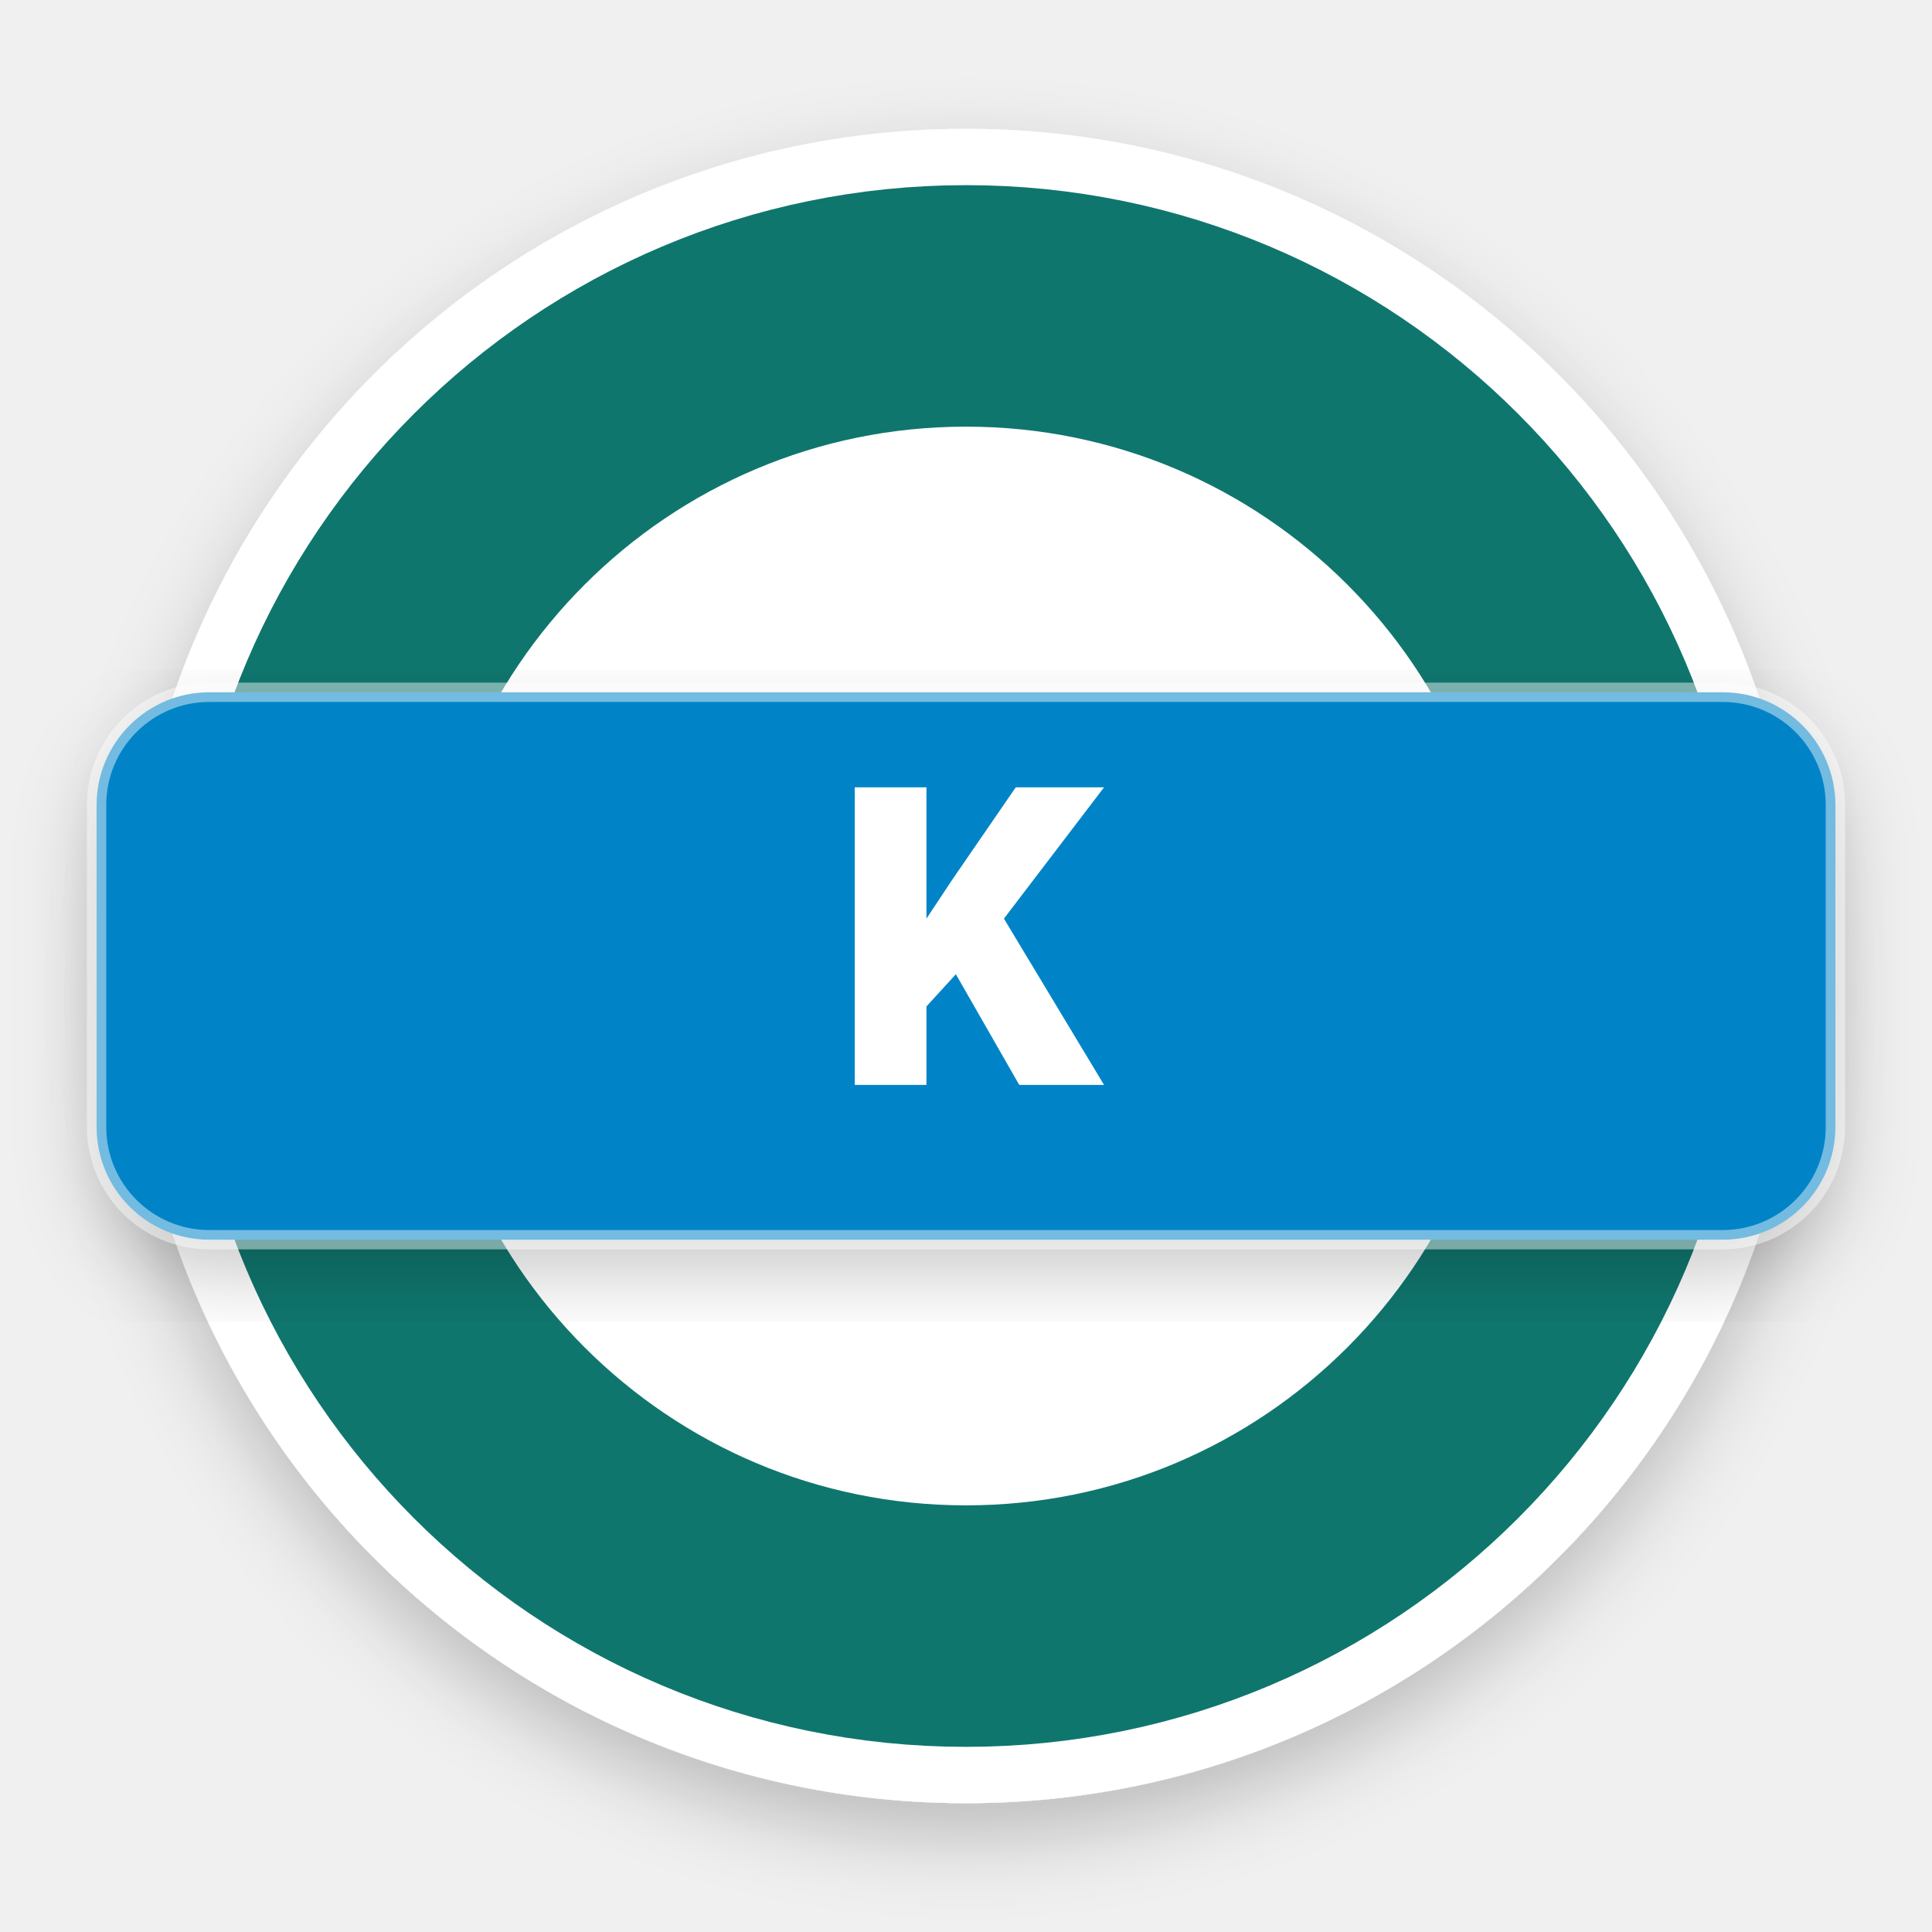
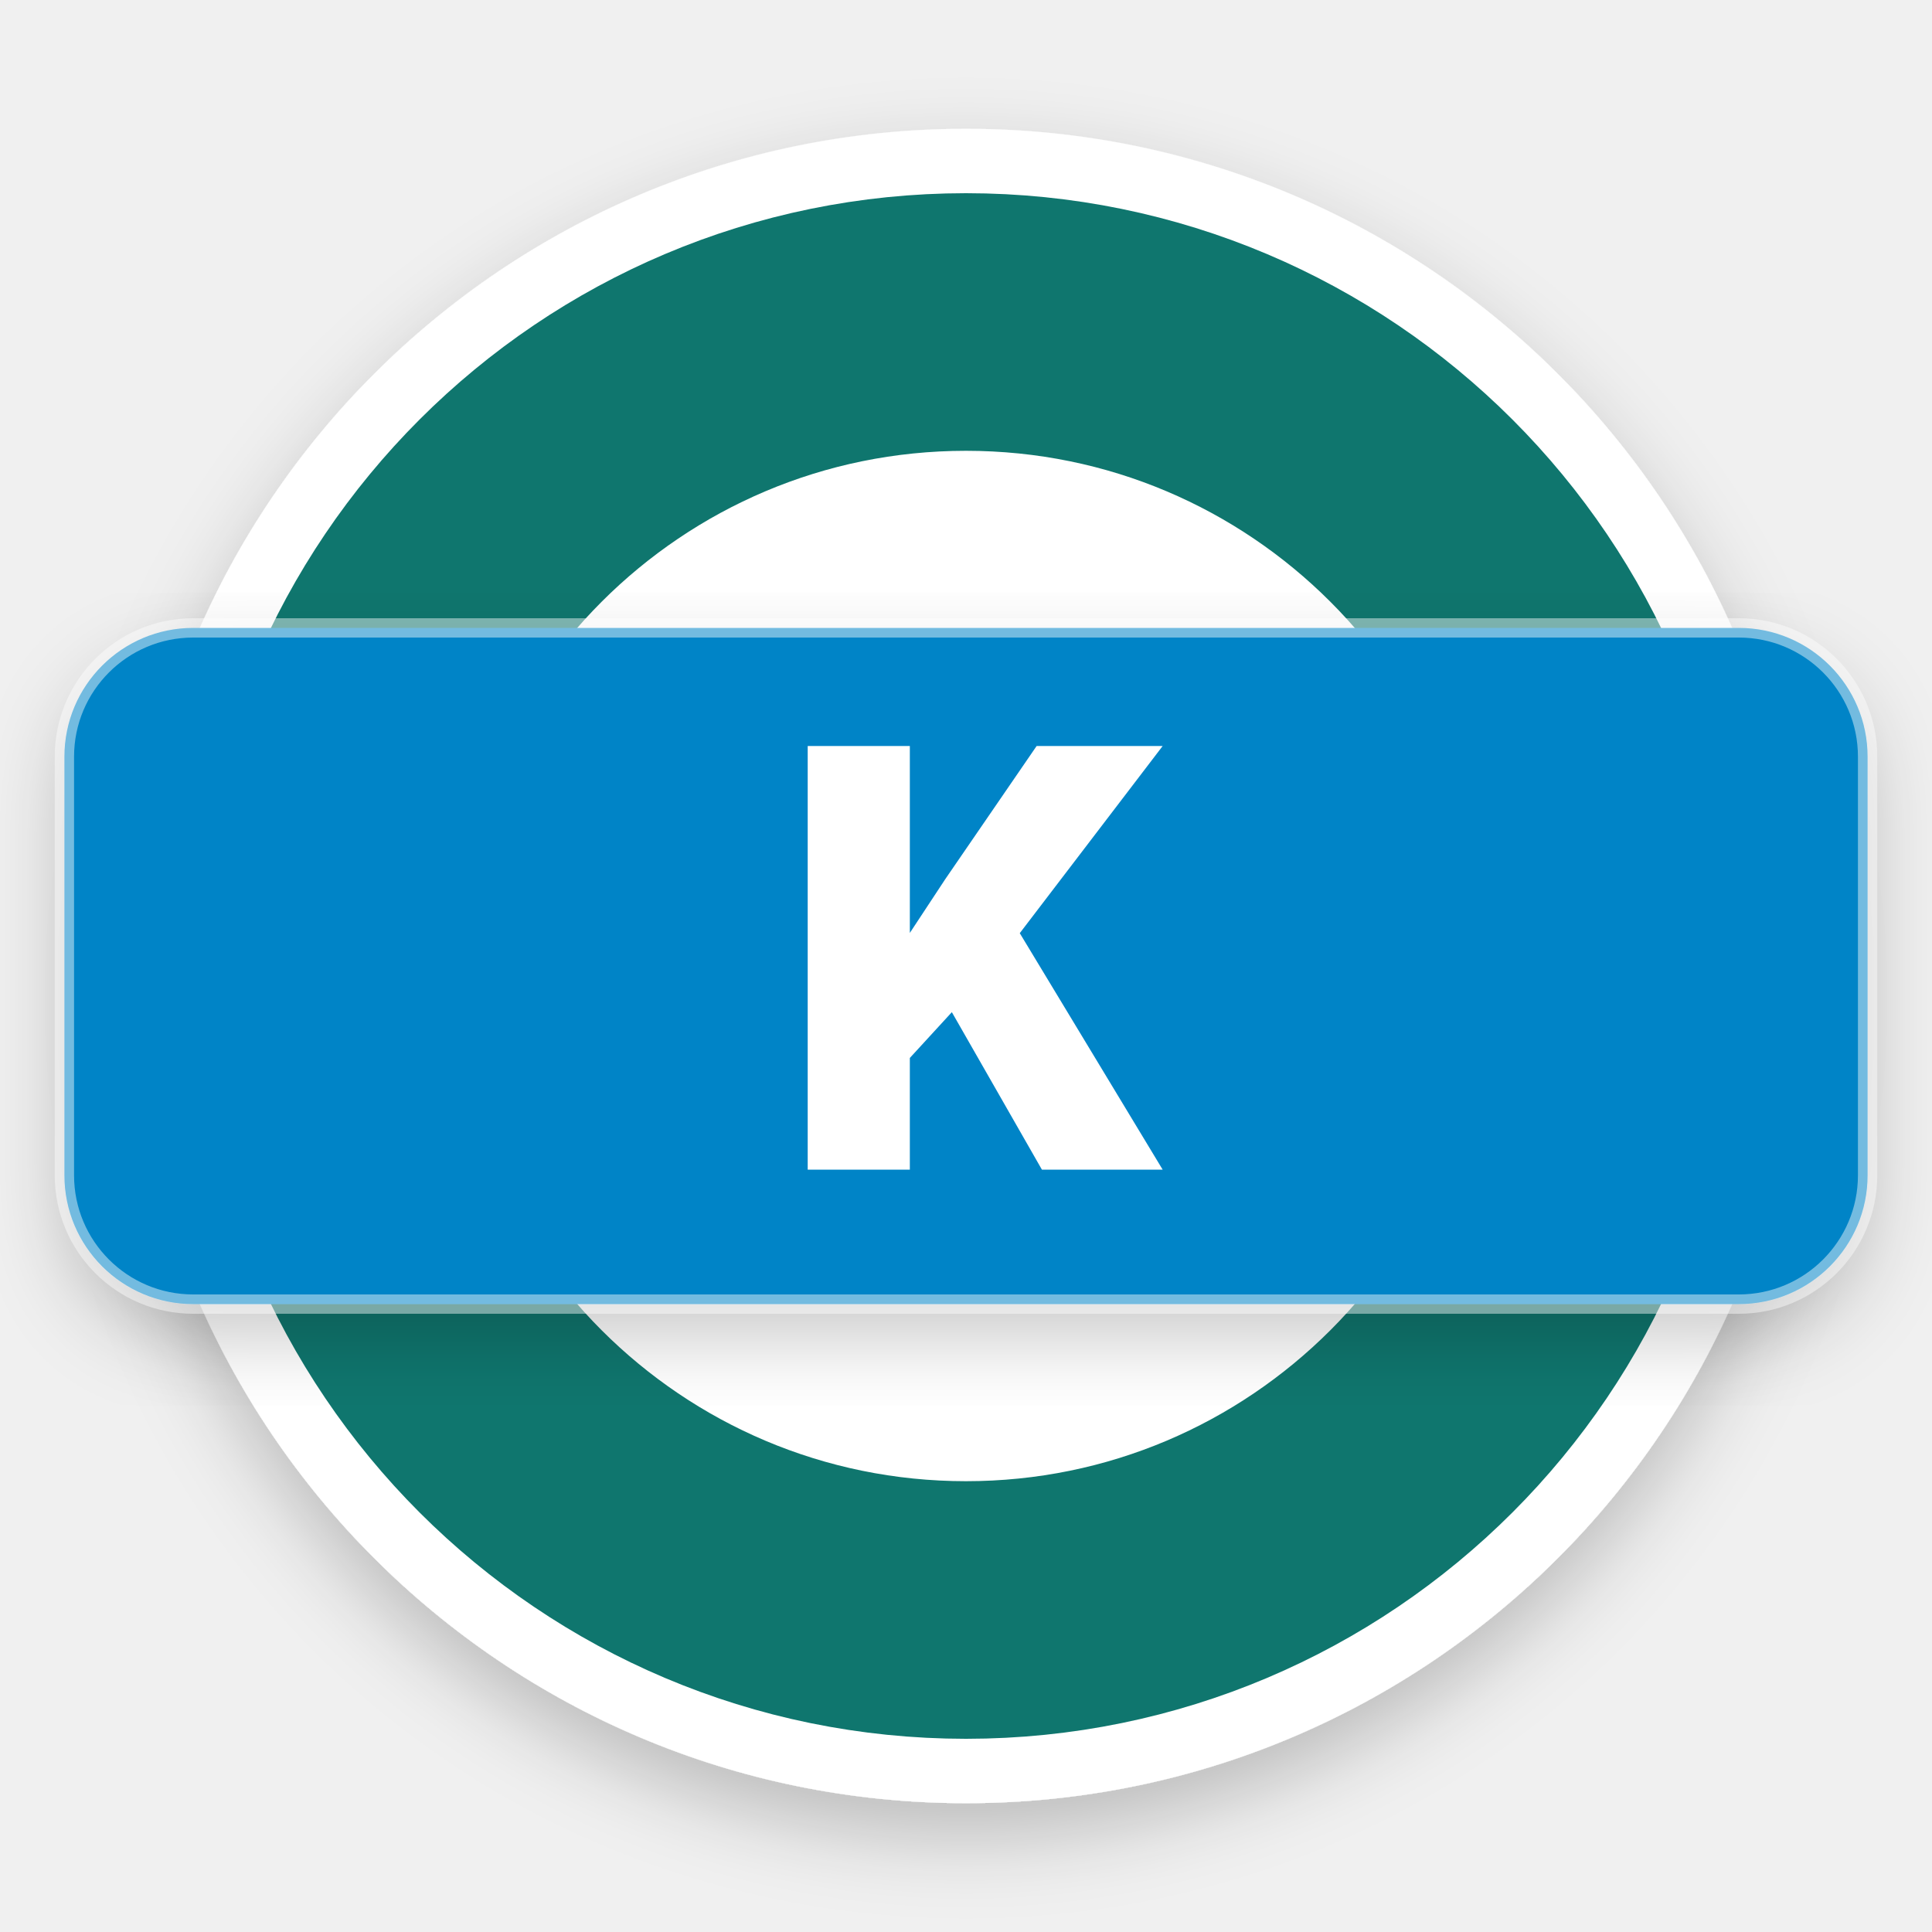
<svg xmlns="http://www.w3.org/2000/svg" viewBox="0 0 120 120" width="120" height="120">
  <defs>
    <filter id="roundelShadow" x="-10%" y="-10%" width="125%" height="125%">
      <feDropShadow dx="0" dy="2" stdDeviation="2.5" flood-opacity="0.22" flood-color="#000000" />
    </filter>
  </defs>
  <circle cx="60" cy="60" r="52" fill="#FFFFFF" filter="url(#roundelShadow)" />
-   <circle cx="60" cy="60" r="41" fill="none" stroke="#0F766E" stroke-width="15" />
-   <rect x="6" y="43" width="108" height="34" rx="7" fill="#0284C7" filter="url(#roundelShadow)" />
-   <rect x="6" y="43" width="108" height="34" rx="7" fill="none" stroke="#FFFFFF" stroke-width="1.2" stroke-opacity="0.45" />
-   <text x="60" y="58.5" text-anchor="middle" dominant-baseline="central" font-family="-apple-system, BlinkMacSystemFont, 'Segoe UI', Roboto, 'Helvetica Neue', Arial, sans-serif" font-size="26" font-weight="900" letter-spacing="0px" fill="#FFFFFF">K</text>
+   <circle cx="60" cy="60" r="40" fill="none" stroke="#0F766E" stroke-width="16" />
+   <rect x="4" y="39" width="112" height="42" rx="8" fill="#0284C7" filter="url(#roundelShadow)" />
+   <rect x="4" y="39" width="112" height="42" rx="8" fill="none" stroke="#FFFFFF" stroke-width="1.2" stroke-opacity="0.45" />
+   <text x="60" y="60" text-anchor="middle" dominant-baseline="central" font-family="-apple-system, BlinkMacSystemFont, 'Segoe UI', Roboto, 'Helvetica Neue', Arial, sans-serif" font-size="37" font-weight="900" letter-spacing="0px" fill="#FFFFFF">K</text>
</svg>
